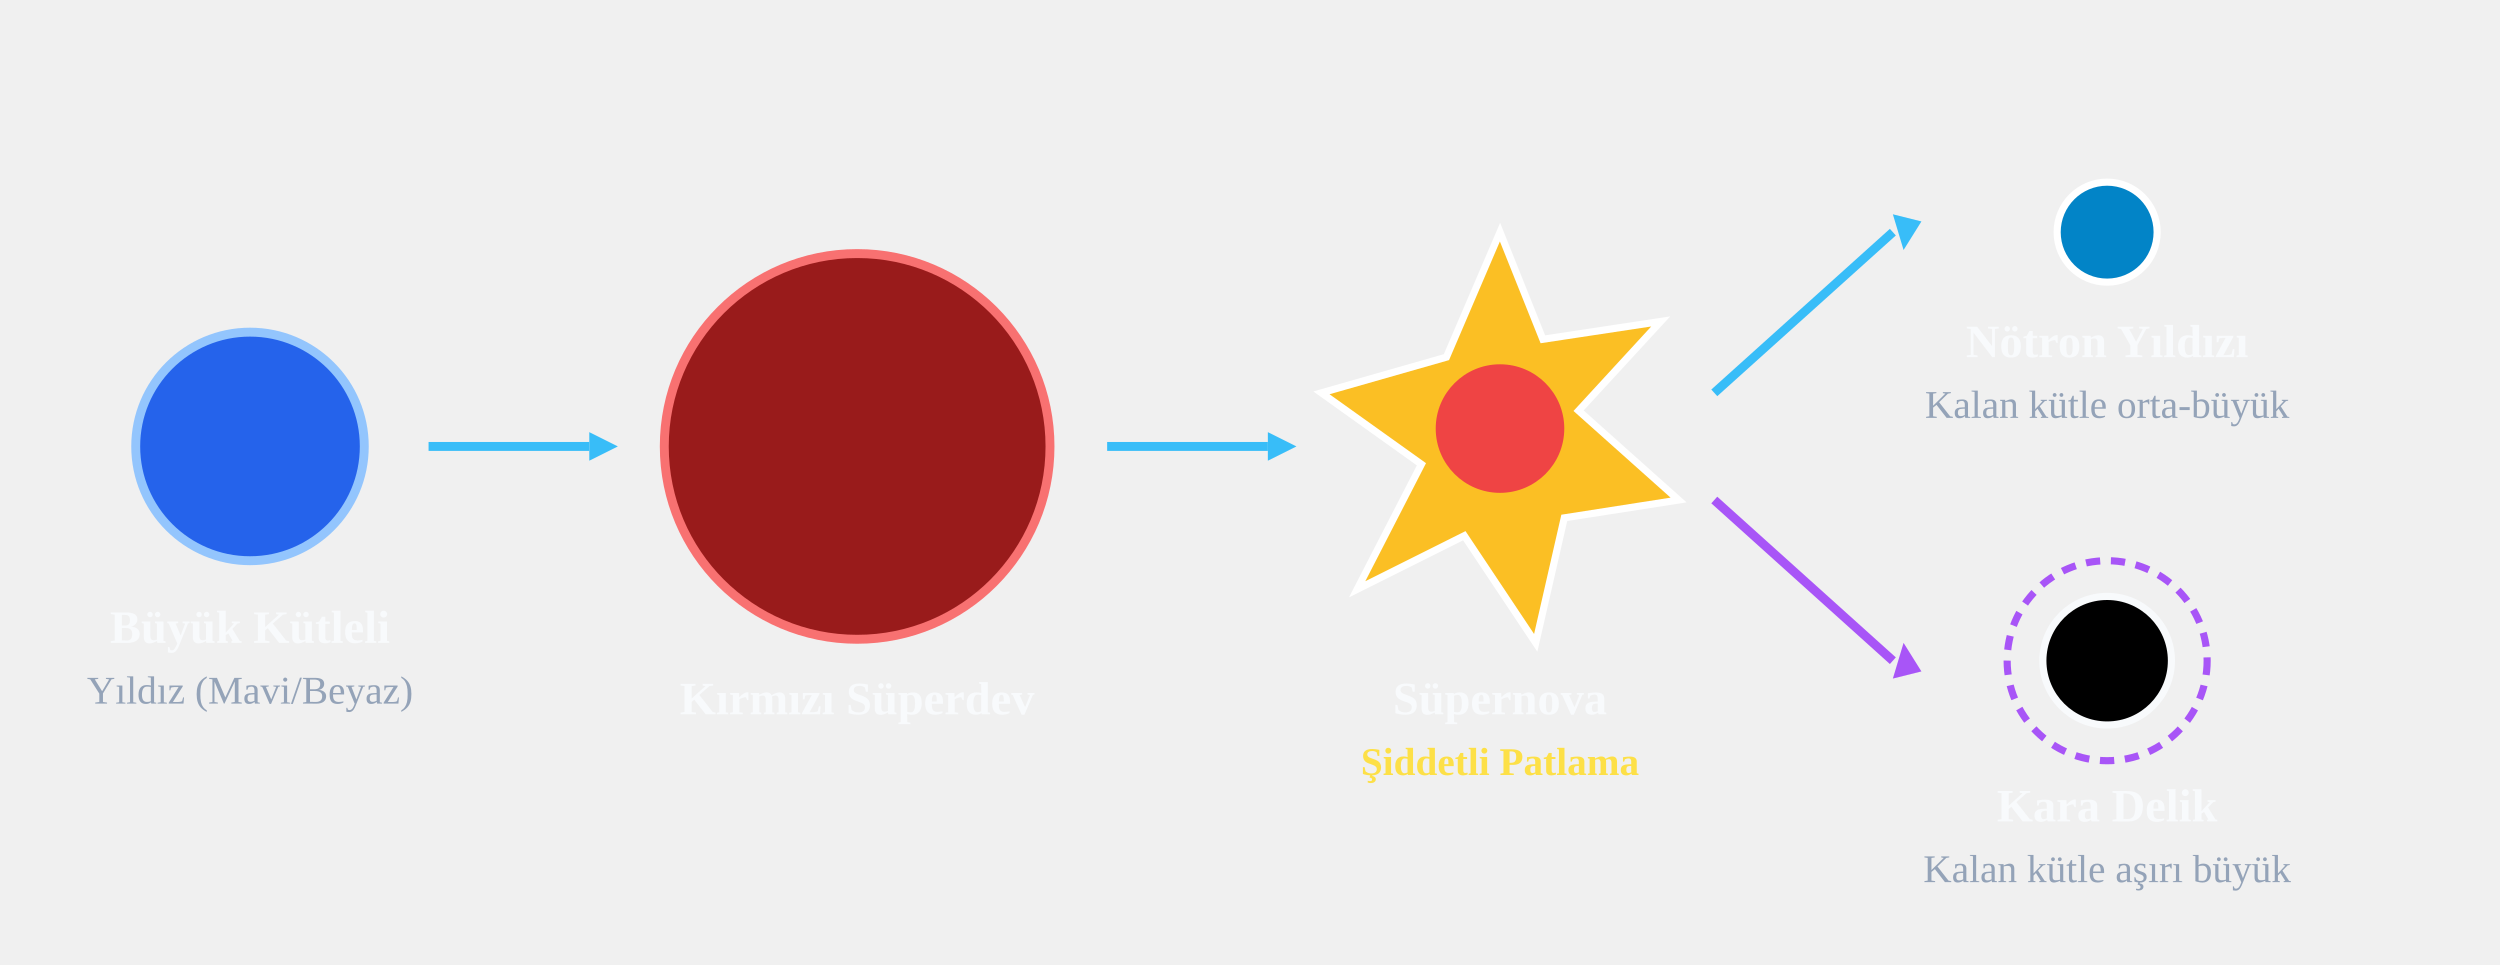
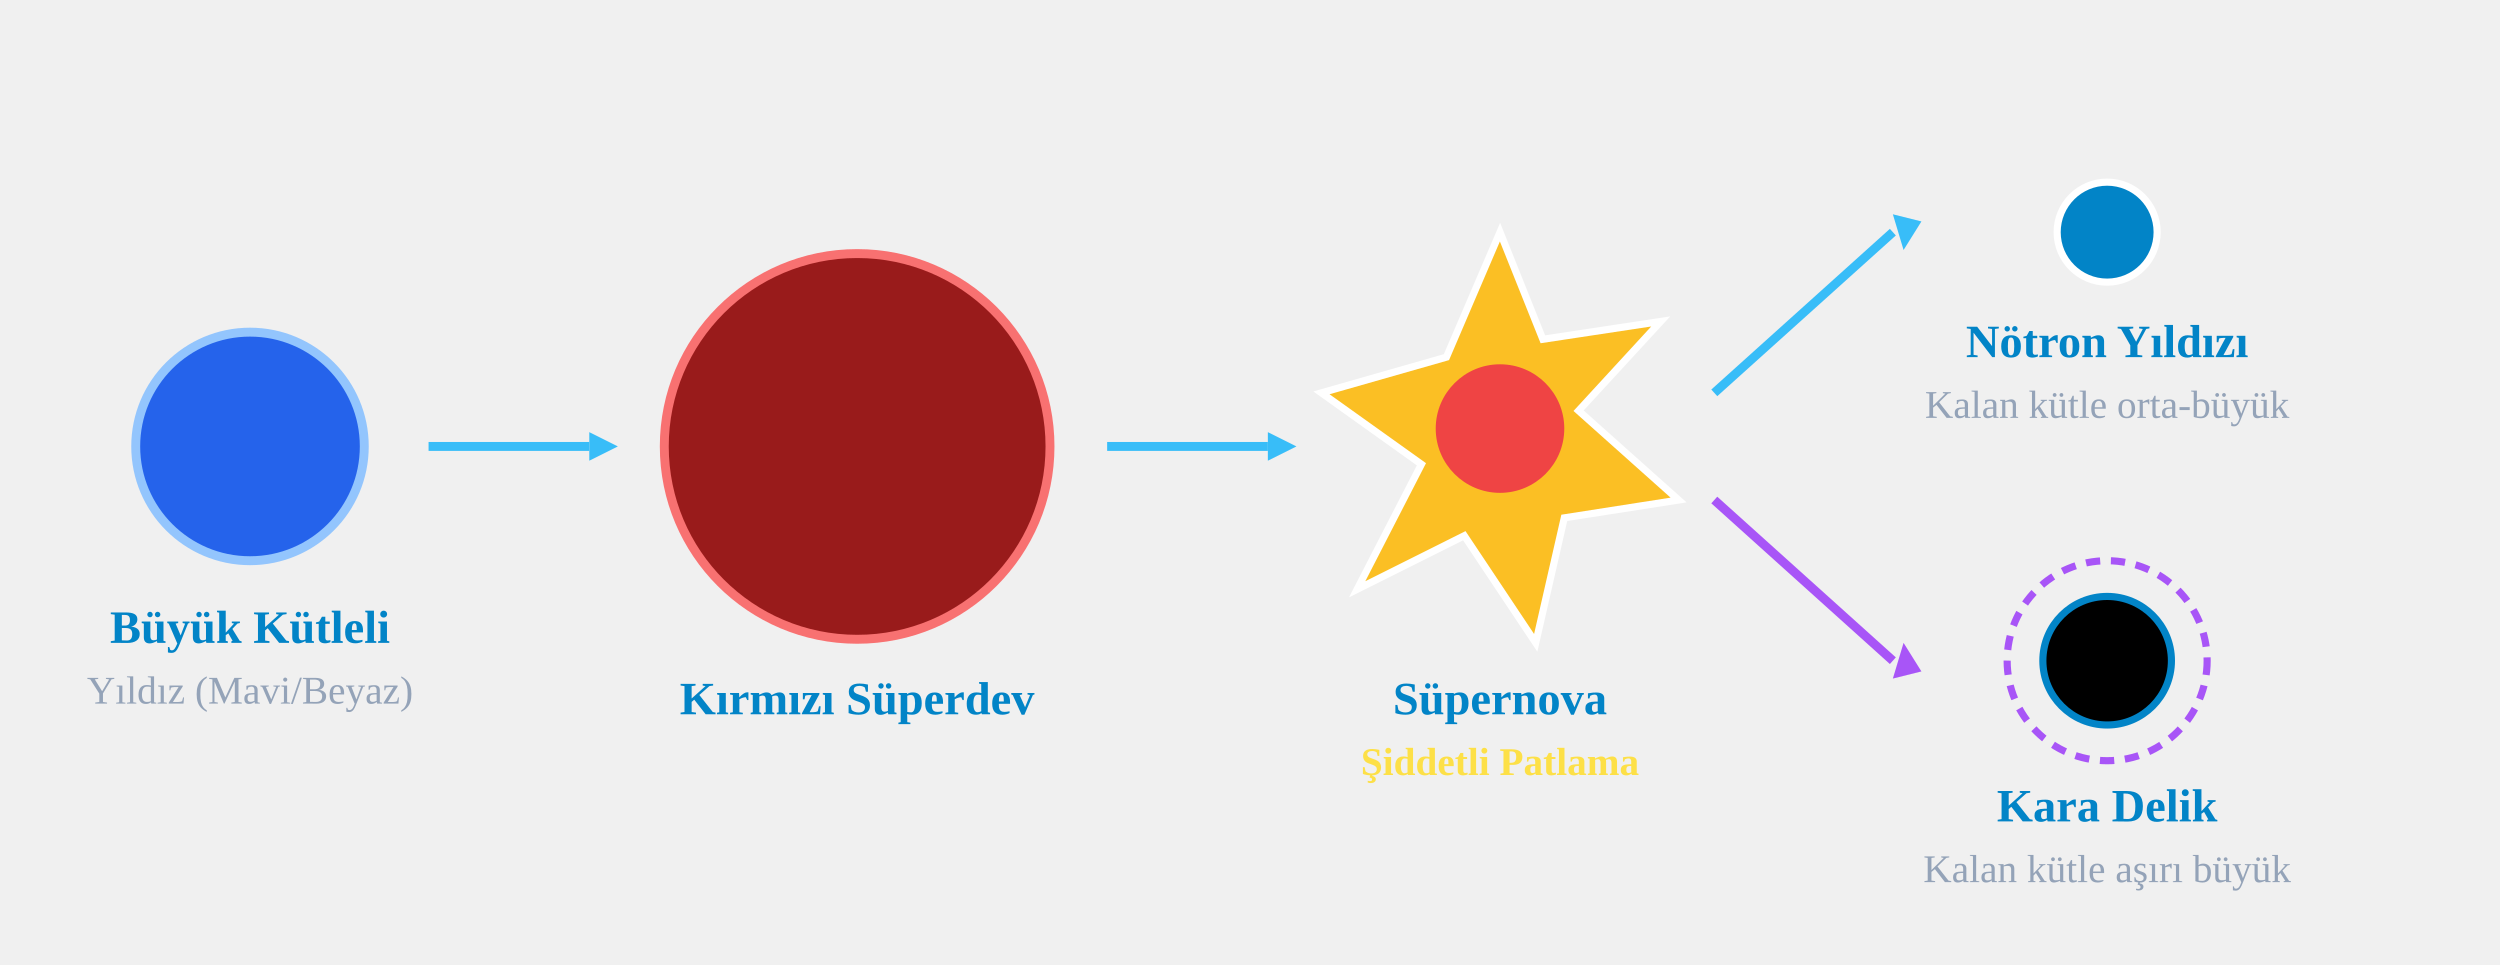
<svg xmlns="http://www.w3.org/2000/svg" viewBox="0 0 700 270" width="100%" height="100%">
  <rect width="100%" height="100%" fill="none" />
  <g transform="translate(20, 75)">
    <circle cx="50" cy="50" r="32" fill="#2563eb" stroke="#93c5fd" stroke-width="2.5" />
-     <text x="50" y="105" fill="#f8fafc" font-size="13" font-weight="bold" text-anchor="middle">Büyük Kütleli</text>
+     <text x="50" y="105" fill="#0284c7" font-size="13" font-weight="bold" text-anchor="middle">Büyük Kütleli</text>
    <text x="50" y="122" fill="#94a3b8" font-size="11" text-anchor="middle">Yıldız (Mavi/Beyaz)</text>
  </g>
  <line x1="120" y1="125" x2="165" y2="125" stroke="#38bdf8" stroke-width="2.5" />
  <polygon points="165,121 173,125 165,129" fill="#38bdf8" />
  <g transform="translate(180, 50)">
    <circle cx="60" cy="75" r="54" fill="#991b1b" stroke="#f87171" stroke-width="2.5" />
-     <text x="60" y="150" fill="#f8fafc" font-size="13" font-weight="bold" text-anchor="middle">Kırmızı Süperdev</text>
+     <text x="60" y="150" fill="#0284c7" font-size="13" font-weight="bold" text-anchor="middle">Kırmızı Süperdev</text>
  </g>
  <line x1="310" y1="125" x2="355" y2="125" stroke="#38bdf8" stroke-width="2.5" />
  <polygon points="355,121 363,125 355,129" fill="#38bdf8" />
  <g transform="translate(370, 50)">
    <path d="M 50 15 L 62 45 L 95 40 L 72 65 L 100 90 L 68 95 L 60 130 L 40 100 L 10 115 L 28 80 L 0 60 L 35 50 Z" fill="#fbbf24" stroke="#ffffff" stroke-width="2" />
    <circle cx="50" cy="70" r="18" fill="#ef4444" />
-     <text x="50" y="150" fill="#f8fafc" font-size="13" font-weight="bold" text-anchor="middle">Süpernova</text>
+     <text x="50" y="150" fill="#0284c7" font-size="13" font-weight="bold" text-anchor="middle">Süpernova</text>
    <text x="50" y="167" fill="#fde047" font-size="11" font-weight="bold" text-anchor="middle">Şiddetli Patlama</text>
  </g>
  <line x1="480" y1="110" x2="530" y2="65" stroke="#38bdf8" stroke-width="2.5" />
  <polygon points="530,60 538,62 533,70" fill="#38bdf8" />
  <line x1="480" y1="140" x2="530" y2="185" stroke="#a855f7" stroke-width="2.5" />
  <polygon points="533,180 538,188 530,190" fill="#a855f7" />
  <g transform="translate(545, 25)">
    <circle cx="45" cy="40" r="14" fill="#0284c7" stroke="#ffffff" stroke-width="2" />
-     <text x="45" y="75" fill="#f8fafc" font-size="13" font-weight="bold" text-anchor="middle">Nötron Yıldızı</text>
+     <text x="45" y="75" fill="#0284c7" font-size="13" font-weight="bold" text-anchor="middle">Nötron Yıldızı</text>
    <text x="45" y="92" fill="#94a3b8" font-size="11" text-anchor="middle">Kalan kütle orta-büyük</text>
  </g>
  <g transform="translate(545, 145)">
-     <circle cx="45" cy="40" r="18" fill="#000000" stroke="#f8fafc" stroke-width="2" />
+     <circle cx="45" cy="40" r="18" fill="#000000" stroke="#0284c7" stroke-width="2" />
    <circle cx="45" cy="40" r="28" fill="none" stroke="#a855f7" stroke-width="2" stroke-dasharray="4,3" />
-     <text x="45" y="85" fill="#f8fafc" font-size="13" font-weight="bold" text-anchor="middle">Kara Delik</text>
+     <text x="45" y="85" fill="#0284c7" font-size="13" font-weight="bold" text-anchor="middle">Kara Delik</text>
    <text x="45" y="102" fill="#94a3b8" font-size="11" text-anchor="middle">Kalan kütle aşırı büyük</text>
  </g>
</svg>
